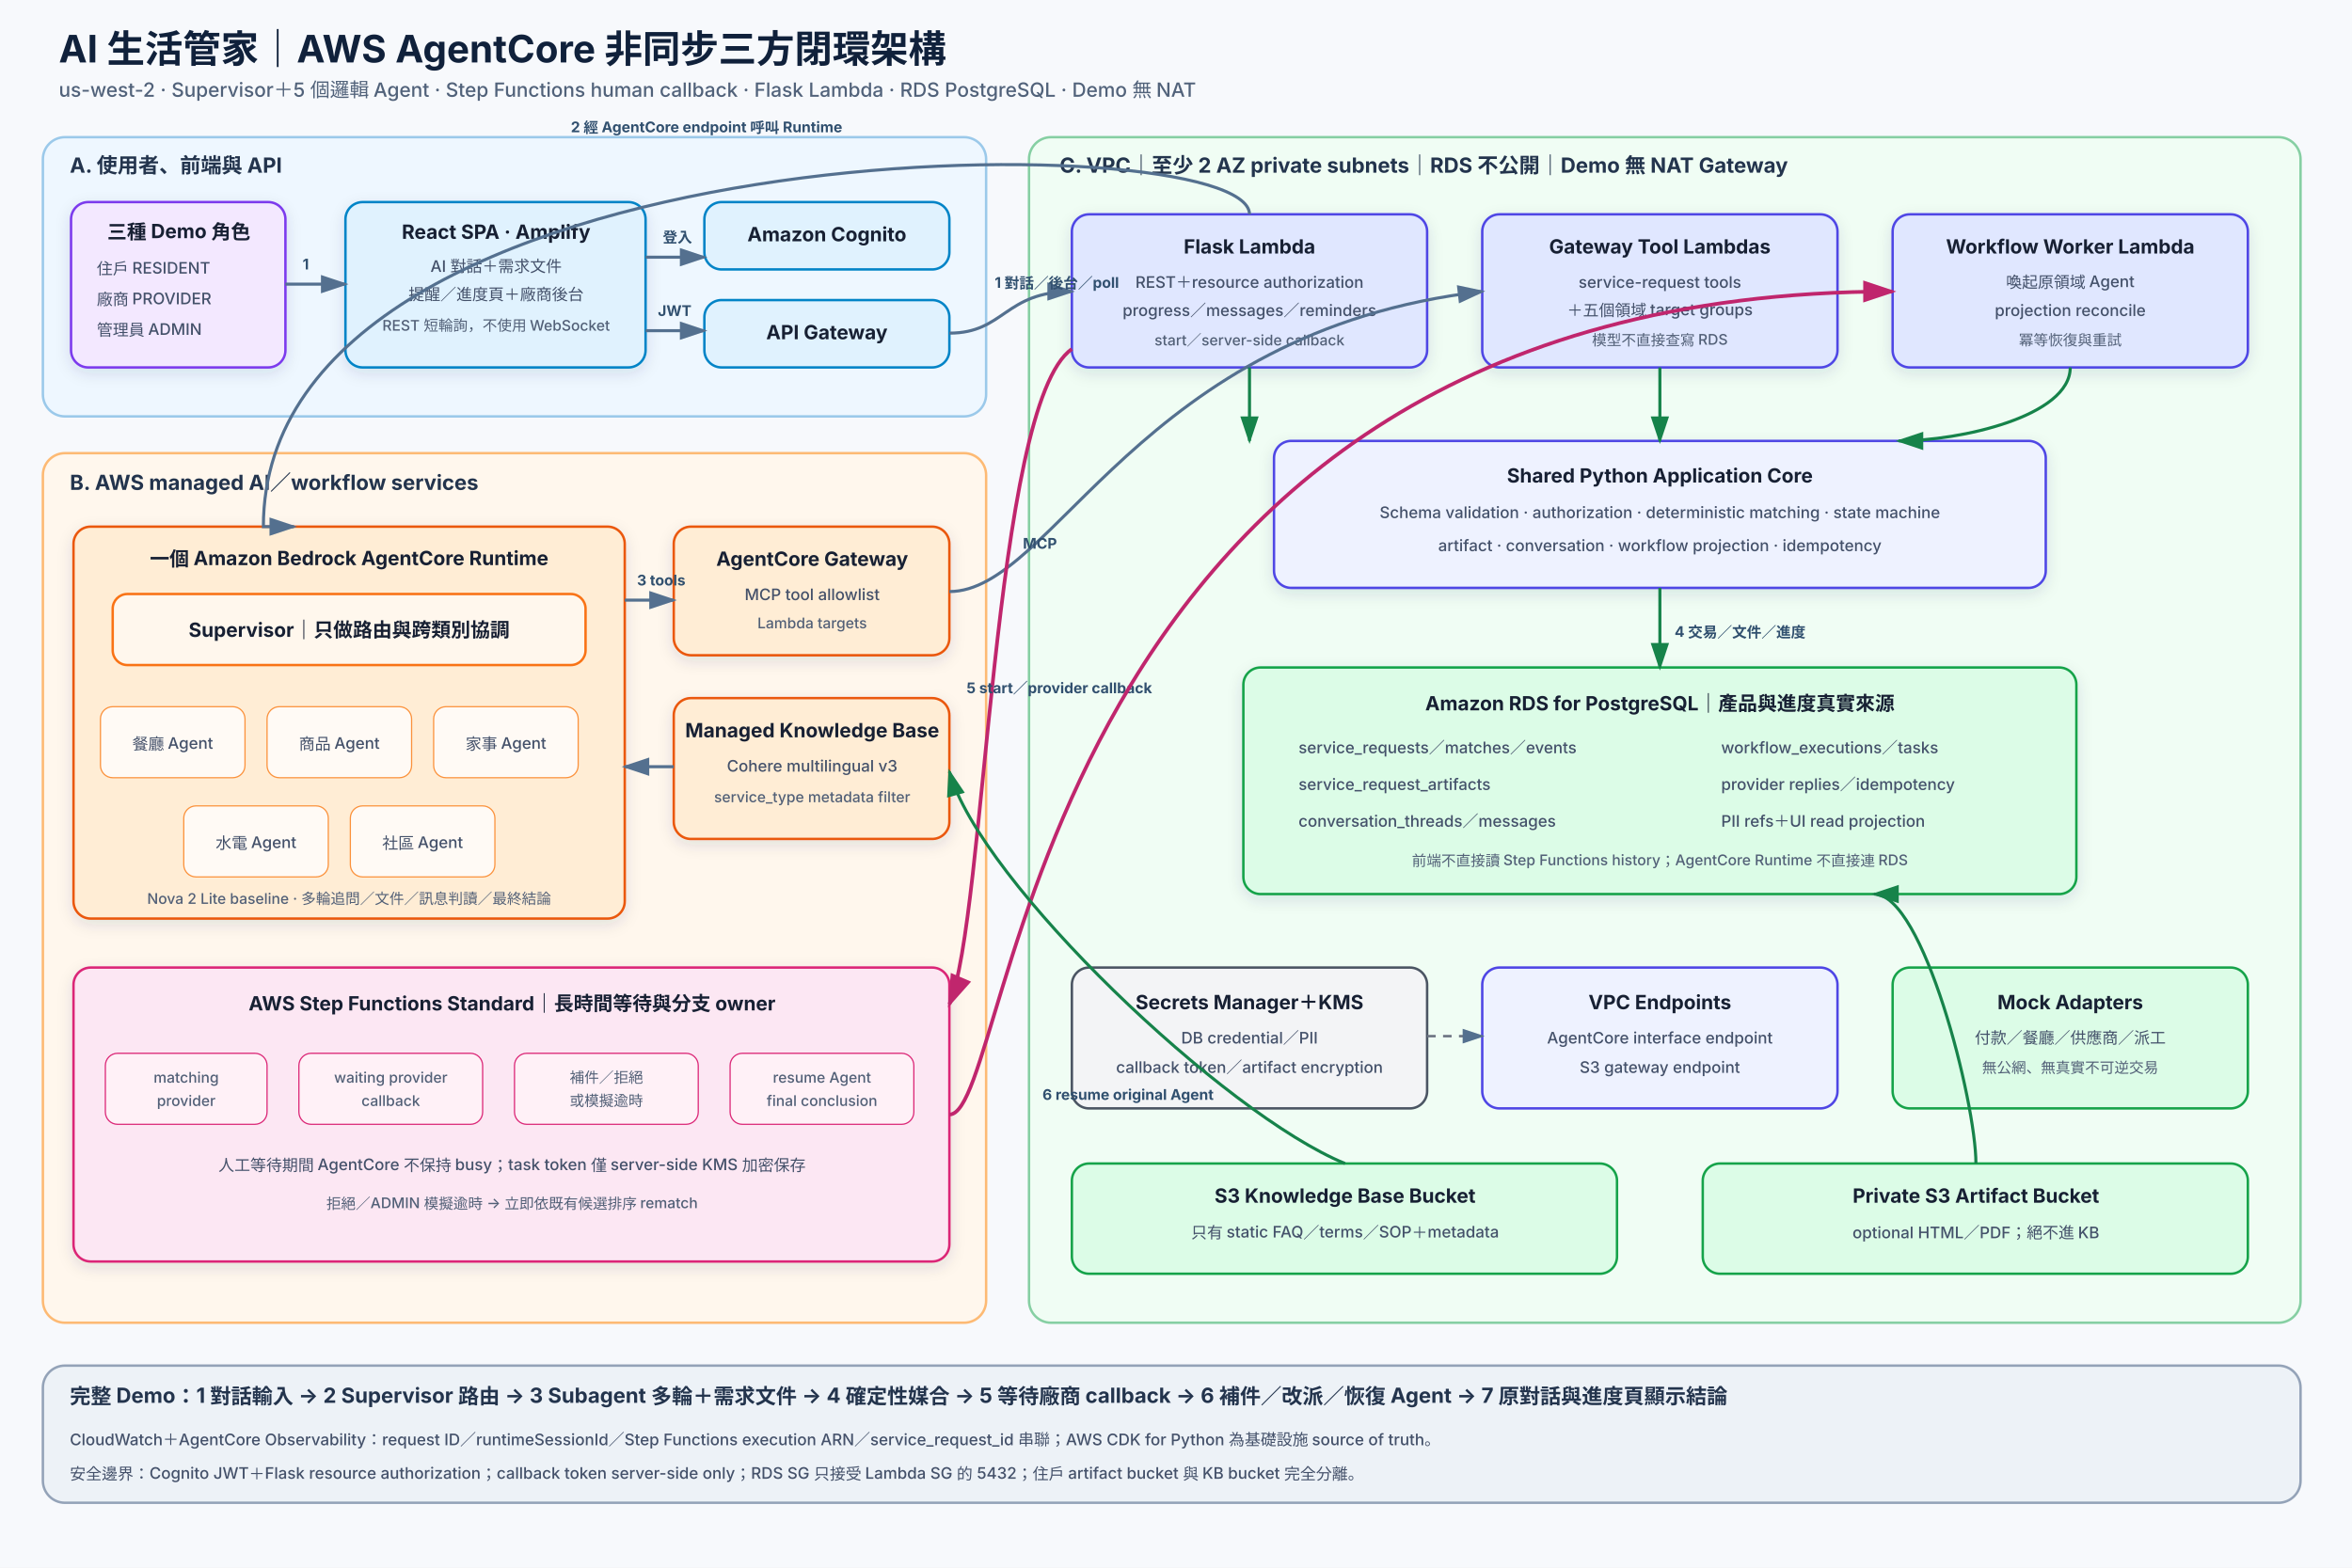
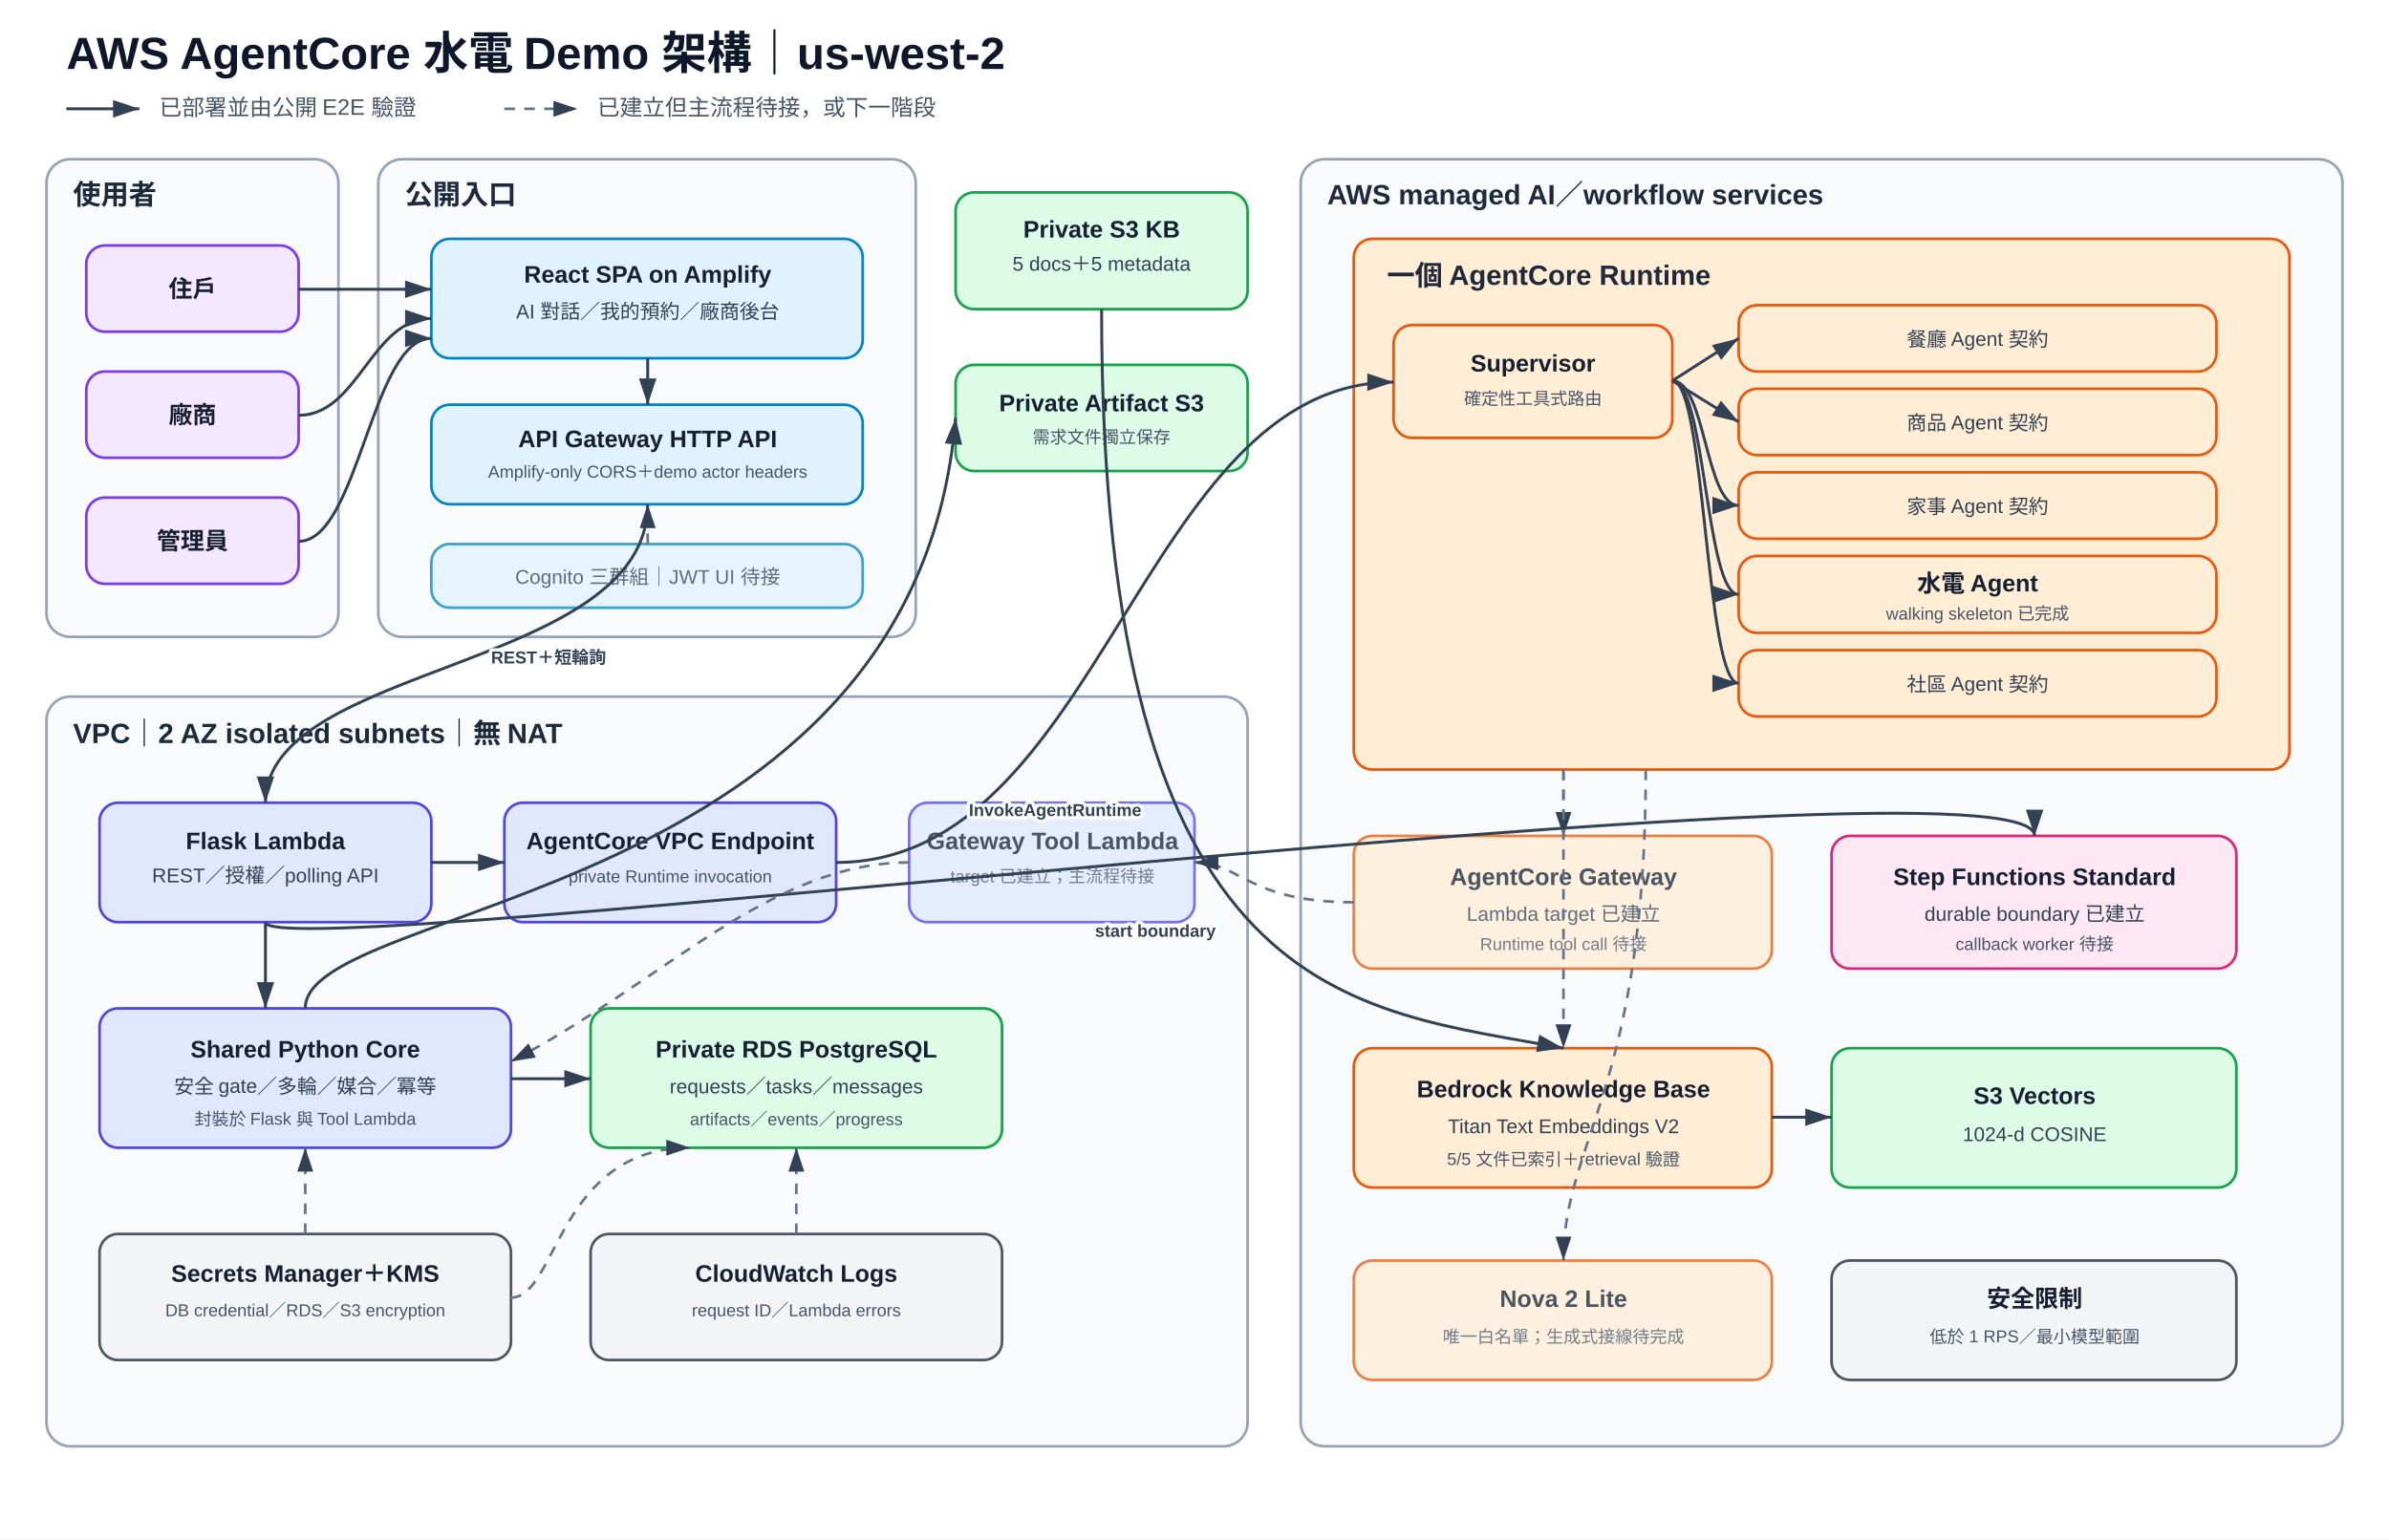
- <svg xmlns="http://www.w3.org/2000/svg" width="1920" height="1280" viewBox="0 0 1920 1280">
+ <svg xmlns="http://www.w3.org/2000/svg" width="1800" height="1160" viewBox="0 0 1800 1160" role="img" aria-labelledby="title desc">
  <defs>
+     <marker id="arrow" markerWidth="10" markerHeight="10" refX="9" refY="3" orient="auto" markerUnits="strokeWidth">
+       <path d="M0,0 L0,6 L9,3 z" fill="#334155" />
+     </marker>
    <style>
-       .title { font: 700 31px -apple-system, BlinkMacSystemFont, "Noto Sans TC", sans-serif; fill: #10213b; }
-       .subtitle { font: 500 16px -apple-system, BlinkMacSystemFont, "Noto Sans TC", sans-serif; fill: #51627a; }
-       .group { font: 700 17px -apple-system, BlinkMacSystemFont, "Noto Sans TC", sans-serif; fill: #23344d; }
-       .label { font: 700 16px -apple-system, BlinkMacSystemFont, "Noto Sans TC", sans-serif; fill: #172033; }
-       .small { font: 500 13px -apple-system, BlinkMacSystemFont, "Noto Sans TC", sans-serif; fill: #44516a; }
-       .tiny { font: 500 12px -apple-system, BlinkMacSystemFont, "Noto Sans TC", sans-serif; fill: #526077; }
-       .flow { font: 700 12px -apple-system, BlinkMacSystemFont, "Noto Sans TC", sans-serif; fill: #31506f; }
-       .card { stroke-width: 2; rx: 14; }
-       .arrow { fill: none; stroke: #54708f; stroke-width: 2.5; marker-end: url(#arrow); }
-       .callback { fill: none; stroke: #c0266d; stroke-width: 3; marker-end: url(#pinkArrow); }
-       .dataflow { fill: none; stroke: #16834a; stroke-width: 2.5; marker-end: url(#greenArrow); }
-       .dash { fill: none; stroke: #6b7280; stroke-width: 2; stroke-dasharray: 7 6; marker-end: url(#arrow); }
+       .title{font:700 34px Arial,"PingFang TC",sans-serif;fill:#0f172a}
+       .subtitle{font:500 17px Arial,"PingFang TC",sans-serif;fill:#475569}
+       .section{font:700 21px Arial,"PingFang TC",sans-serif;fill:#1e293b}
+       .node-title{font:700 18px Arial,"PingFang TC",sans-serif;fill:#172033}
+       .node-text{font:500 15px Arial,"PingFang TC",sans-serif;fill:#334155}
+       .small{font:500 13px Arial,"PingFang TC",sans-serif;fill:#475569}
+       .solid{fill:none;stroke:#334155;stroke-width:2.2;marker-end:url(#arrow)}
+       .dashed{fill:none;stroke:#64748b;stroke-width:2;stroke-dasharray:8 7;marker-end:url(#arrow)}
+       .label{font:600 13px Arial,"PingFang TC",sans-serif;fill:#334155;paint-order:stroke;stroke:#fff;stroke-width:5px;stroke-linejoin:round}
+       .section-box{fill:#f8fafc;stroke:#94a3b8;stroke-width:2;rx:18}
+       .actor{fill:#f3e8ff;stroke:#7c3aed;stroke-width:2;rx:14}
+       .edge{fill:#e0f2fe;stroke:#0284c7;stroke-width:2;rx:14}
+       .compute{fill:#e0e7ff;stroke:#4f46e5;stroke-width:2;rx:14}
+       .agent{fill:#ffedd5;stroke:#ea580c;stroke-width:2;rx:14}
+       .data{fill:#dcfce7;stroke:#16a34a;stroke-width:2;rx:14}
+       .workflow{fill:#fce7f3;stroke:#db2777;stroke-width:2;rx:14}
+       .security{fill:#f3f4f6;stroke:#4b5563;stroke-width:2;rx:14}
+       .planned{opacity:.76}
    </style>
-     <marker id="arrow" markerWidth="10" markerHeight="10" refX="8" refY="3" orient="auto">
-       <path d="M0,0 L0,6 L9,3 z" fill="#54708f" />
-     </marker>
-     <marker id="pinkArrow" markerWidth="10" markerHeight="10" refX="8" refY="3" orient="auto">
-       <path d="M0,0 L0,6 L9,3 z" fill="#c0266d" />
-     </marker>
-     <marker id="greenArrow" markerWidth="10" markerHeight="10" refX="8" refY="3" orient="auto">
-       <path d="M0,0 L0,6 L9,3 z" fill="#16834a" />
-     </marker>
-     <filter id="shadow" x="-10%" y="-10%" width="120%" height="130%">
-       <feDropShadow dx="0" dy="4" stdDeviation="6" flood-color="#243b5a" flood-opacity="0.12" />
-     </filter>
  </defs>
-   <rect width="1920" height="1280" fill="#f7f9fc" />
-   <text x="48" y="51" class="title">AI 生活管家｜AWS AgentCore 非同步三方閉環架構</text>
-   <text x="48" y="79" class="subtitle">us-west-2 · Supervisor＋5 個邏輯 Agent · Step Functions human callback · Flask Lambda · RDS PostgreSQL · Demo 無 NAT</text>
-   <rect x="35" y="112" width="770" height="228" rx="18" fill="#eef7ff" stroke="#9bc9ea" stroke-width="2" />
-   <text x="57" y="141" class="group">A. 使用者、前端與 API</text>
-   <rect class="card" x="58" y="165" width="175" height="135" fill="#f3e8ff" stroke="#7c3aed" filter="url(#shadow)" />
-   <text x="146" y="195" text-anchor="middle" class="label">三種 Demo 角色</text>
-   <text x="79" y="224" class="small">住戶 RESIDENT</text>
-   <text x="79" y="249" class="small">廠商 PROVIDER</text>
-   <text x="79" y="274" class="small">管理員 ADMIN</text>
-   <rect class="card" x="282" y="165" width="245" height="135" fill="#e0f2fe" stroke="#0284c7" filter="url(#shadow)" />
-   <text x="405" y="195" text-anchor="middle" class="label">React SPA · Amplify</text>
-   <text x="405" y="222" text-anchor="middle" class="small">AI 對話＋需求文件</text>
-   <text x="405" y="245" text-anchor="middle" class="small">提醒／進度頁＋廠商後台</text>
-   <text x="405" y="270" text-anchor="middle" class="tiny">REST 短輪詢，不使用 WebSocket</text>
-   <rect class="card" x="575" y="165" width="200" height="55" fill="#e0f2fe" stroke="#0284c7" />
-   <text x="675" y="197" text-anchor="middle" class="label">Amazon Cognito</text>
-   <rect class="card" x="575" y="245" width="200" height="55" fill="#e0f2fe" stroke="#0284c7" />
-   <text x="675" y="277" text-anchor="middle" class="label">API Gateway</text>
-   <rect x="35" y="370" width="770" height="710" rx="18" fill="#fff7ed" stroke="#fdba74" stroke-width="2" />
-   <text x="57" y="400" class="group">B. AWS managed AI／workflow services</text>
-   <rect class="card" x="60" y="430" width="450" height="320" fill="#ffedd5" stroke="#ea580c" filter="url(#shadow)" />
-   <text x="285" y="462" text-anchor="middle" class="label">一個 Amazon Bedrock AgentCore Runtime</text>
-   <rect x="92" y="485" width="386" height="58" rx="12" fill="#fff7ed" stroke="#f97316" stroke-width="2" />
-   <text x="285" y="520" text-anchor="middle" class="label">Supervisor｜只做路由與跨類別協調</text>
-   <rect x="82" y="577" width="118" height="58" rx="10" fill="#fffaf5" stroke="#fb923c" />
-   <text x="141" y="612" text-anchor="middle" class="small">餐廳 Agent</text>
-   <rect x="218" y="577" width="118" height="58" rx="10" fill="#fffaf5" stroke="#fb923c" />
-   <text x="277" y="612" text-anchor="middle" class="small">商品 Agent</text>
-   <rect x="354" y="577" width="118" height="58" rx="10" fill="#fffaf5" stroke="#fb923c" />
-   <text x="413" y="612" text-anchor="middle" class="small">家事 Agent</text>
-   <rect x="150" y="658" width="118" height="58" rx="10" fill="#fffaf5" stroke="#fb923c" />
-   <text x="209" y="693" text-anchor="middle" class="small">水電 Agent</text>
-   <rect x="286" y="658" width="118" height="58" rx="10" fill="#fffaf5" stroke="#fb923c" />
-   <text x="345" y="693" text-anchor="middle" class="small">社區 Agent</text>
-   <text x="285" y="738" text-anchor="middle" class="tiny">Nova 2 Lite baseline · 多輪追問／文件／訊息判讀／最終結論</text>
-   <rect class="card" x="550" y="430" width="225" height="105" fill="#ffedd5" stroke="#ea580c" filter="url(#shadow)" />
-   <text x="663" y="462" text-anchor="middle" class="label">AgentCore Gateway</text>
-   <text x="663" y="490" text-anchor="middle" class="small">MCP tool allowlist</text>
-   <text x="663" y="513" text-anchor="middle" class="tiny">Lambda targets</text>
-   <rect class="card" x="550" y="570" width="225" height="115" fill="#ffedd5" stroke="#ea580c" filter="url(#shadow)" />
-   <text x="663" y="602" text-anchor="middle" class="label">Managed Knowledge Base</text>
-   <text x="663" y="630" text-anchor="middle" class="small">Cohere multilingual v3</text>
-   <text x="663" y="655" text-anchor="middle" class="tiny">service_type metadata filter</text>
-   <rect class="card" x="60" y="790" width="715" height="240" fill="#fce7f3" stroke="#db2777" filter="url(#shadow)" />
-   <text x="418" y="825" text-anchor="middle" class="label">AWS Step Functions Standard｜長時間等待與分支 owner</text>
-   <rect x="86" y="860" width="132" height="58" rx="10" fill="#fff1f7" stroke="#db2777" />
-   <text x="152" y="884" text-anchor="middle" class="tiny">matching</text>
-   <text x="152" y="903" text-anchor="middle" class="tiny">provider</text>
-   <rect x="244" y="860" width="150" height="58" rx="10" fill="#fff1f7" stroke="#db2777" />
-   <text x="319" y="884" text-anchor="middle" class="tiny">waiting provider</text>
-   <text x="319" y="903" text-anchor="middle" class="tiny">callback</text>
-   <rect x="420" y="860" width="150" height="58" rx="10" fill="#fff1f7" stroke="#db2777" />
-   <text x="495" y="884" text-anchor="middle" class="tiny">補件／拒絕</text>
-   <text x="495" y="903" text-anchor="middle" class="tiny">或模擬逾時</text>
-   <rect x="596" y="860" width="150" height="58" rx="10" fill="#fff1f7" stroke="#db2777" />
-   <text x="671" y="884" text-anchor="middle" class="tiny">resume Agent</text>
-   <text x="671" y="903" text-anchor="middle" class="tiny">final conclusion</text>
-   <text x="418" y="956" text-anchor="middle" class="small">人工等待期間 AgentCore 不保持 busy；task token 僅 server-side KMS 加密保存</text>
-   <text x="418" y="987" text-anchor="middle" class="tiny">拒絕／ADMIN 模擬逾時 → 立即依既有候選排序 rematch</text>
-   <rect x="840" y="112" width="1038" height="968" rx="18" fill="#f0fdf4" stroke="#86cfa3" stroke-width="2" />
-   <text x="865" y="141" class="group">C. VPC｜至少 2 AZ private subnets｜RDS 不公開｜Demo 無 NAT Gateway</text>
-   <rect class="card" x="875" y="175" width="290" height="125" fill="#e0e7ff" stroke="#4f46e5" filter="url(#shadow)" />
-   <text x="1020" y="207" text-anchor="middle" class="label">Flask Lambda</text>
-   <text x="1020" y="235" text-anchor="middle" class="small">REST＋resource authorization</text>
-   <text x="1020" y="258" text-anchor="middle" class="small">progress／messages／reminders</text>
-   <text x="1020" y="282" text-anchor="middle" class="tiny">start／server-side callback</text>
-   <rect class="card" x="1210" y="175" width="290" height="125" fill="#e0e7ff" stroke="#4f46e5" filter="url(#shadow)" />
-   <text x="1355" y="207" text-anchor="middle" class="label">Gateway Tool Lambdas</text>
-   <text x="1355" y="235" text-anchor="middle" class="small">service-request tools</text>
-   <text x="1355" y="258" text-anchor="middle" class="small">＋五個領域 target groups</text>
-   <text x="1355" y="282" text-anchor="middle" class="tiny">模型不直接查寫 RDS</text>
-   <rect class="card" x="1545" y="175" width="290" height="125" fill="#e0e7ff" stroke="#4f46e5" filter="url(#shadow)" />
-   <text x="1690" y="207" text-anchor="middle" class="label">Workflow Worker Lambda</text>
-   <text x="1690" y="235" text-anchor="middle" class="small">喚起原領域 Agent</text>
-   <text x="1690" y="258" text-anchor="middle" class="small">projection reconcile</text>
-   <text x="1690" y="282" text-anchor="middle" class="tiny">冪等恢復與重試</text>
-   <rect class="card" x="1040" y="360" width="630" height="120" fill="#eef2ff" stroke="#4f46e5" filter="url(#shadow)" />
-   <text x="1355" y="394" text-anchor="middle" class="label">Shared Python Application Core</text>
-   <text x="1355" y="423" text-anchor="middle" class="small">Schema validation · authorization · deterministic matching · state machine</text>
-   <text x="1355" y="450" text-anchor="middle" class="small">artifact · conversation · workflow projection · idempotency</text>
-   <rect class="card" x="1015" y="545" width="680" height="185" fill="#dcfce7" stroke="#16a34a" filter="url(#shadow)" />
-   <text x="1355" y="580" text-anchor="middle" class="label">Amazon RDS for PostgreSQL｜產品與進度真實來源</text>
-   <text x="1060" y="615" class="small">service_requests／matches／events</text>
-   <text x="1060" y="645" class="small">service_request_artifacts</text>
-   <text x="1060" y="675" class="small">conversation_threads／messages</text>
-   <text x="1405" y="615" class="small">workflow_executions／tasks</text>
-   <text x="1405" y="645" class="small">provider replies／idempotency</text>
-   <text x="1405" y="675" class="small">PII refs＋UI read projection</text>
-   <text x="1355" y="707" text-anchor="middle" class="tiny">前端不直接讀 Step Functions history；AgentCore Runtime 不直接連 RDS</text>
-   <rect class="card" x="875" y="790" width="290" height="115" fill="#f3f4f6" stroke="#4b5563" />
-   <text x="1020" y="824" text-anchor="middle" class="label">Secrets Manager＋KMS</text>
-   <text x="1020" y="852" text-anchor="middle" class="small">DB credential／PII</text>
-   <text x="1020" y="876" text-anchor="middle" class="small">callback token／artifact encryption</text>
-   <rect class="card" x="1210" y="790" width="290" height="115" fill="#eef2ff" stroke="#4f46e5" />
-   <text x="1355" y="824" text-anchor="middle" class="label">VPC Endpoints</text>
-   <text x="1355" y="852" text-anchor="middle" class="small">AgentCore interface endpoint</text>
-   <text x="1355" y="876" text-anchor="middle" class="small">S3 gateway endpoint</text>
-   <rect class="card" x="1545" y="790" width="290" height="115" fill="#dcfce7" stroke="#16a34a" />
-   <text x="1690" y="824" text-anchor="middle" class="label">Mock Adapters</text>
-   <text x="1690" y="852" text-anchor="middle" class="small">付款／餐廳／供應商／派工</text>
-   <text x="1690" y="876" text-anchor="middle" class="tiny">無公網、無真實不可逆交易</text>
-   <rect class="card" x="875" y="950" width="445" height="90" fill="#dcfce7" stroke="#16a34a" />
-   <text x="1098" y="982" text-anchor="middle" class="label">S3 Knowledge Base Bucket</text>
-   <text x="1098" y="1011" text-anchor="middle" class="small">只有 static FAQ／terms／SOP＋metadata</text>
-   <rect class="card" x="1390" y="950" width="445" height="90" fill="#dcfce7" stroke="#16a34a" />
-   <text x="1613" y="982" text-anchor="middle" class="label">Private S3 Artifact Bucket</text>
-   <text x="1613" y="1011" text-anchor="middle" class="small">optional HTML／PDF；絕不進 KB</text>
-   <path class="arrow" d="M233 232 H282" />
-   <text x="247" y="220" class="flow">1</text>
-   <path class="arrow" d="M527 210 H575" />
-   <text x="541" y="198" class="flow">登入</text>
-   <path class="arrow" d="M527 270 H575" />
-   <text x="537" y="258" class="flow">JWT</text>
-   <path class="arrow" d="M775 272 C820 272 820 238 875 238" />
-   <text x="812" y="235" class="flow">1 對話／後台／poll</text>
-   <path class="arrow" d="M1020 175 C1020 100 215 100 215 430 H240" />
-   <text x="466" y="108" class="flow">2 經 AgentCore endpoint 呼叫 Runtime</text>
-   <path class="arrow" d="M510 490 H550" />
-   <text x="520" y="478" class="flow">3 tools</text>
-   <path class="arrow" d="M550 626 H510" />
-   <path class="arrow" d="M775 483 C860 483 930 270 1210 238" />
-   <text x="835" y="448" class="flow">MCP</text>
-   <path class="dataflow" d="M1020 300 V360" />
-   <path class="dataflow" d="M1355 300 V360" />
-   <path class="dataflow" d="M1690 300 C1690 340 1600 360 1550 360" />
-   <path class="dataflow" d="M1355 480 V545" />
-   <text x="1367" y="520" class="flow">4 交易／文件／進度</text>
-   <path class="callback" d="M875 285 C810 330 805 750 775 820" />
-   <text x="789" y="566" class="flow">5 start／provider callback</text>
-   <path class="callback" d="M775 910 C830 910 835 238 1545 238" />
-   <text x="851" y="898" class="flow">6 resume original Agent</text>
-   <path class="dataflow" d="M1098 950 C1000 910 800 720 775 630" />
-   <path class="dataflow" d="M1613 950 C1613 900 1570 730 1530 730" />
-   <path class="dash" d="M1165 846 H1210" />
-   <rect x="35" y="1115" width="1843" height="112" rx="18" fill="#edf2f7" stroke="#94a3b8" stroke-width="2" />
-   <text x="57" y="1146" class="group">完整 Demo：1 對話輸入 → 2 Supervisor 路由 → 3 Subagent 多輪＋需求文件 → 4 確定性媒合 → 5 等待廠商 callback → 6 補件／改派／恢復 Agent → 7 原對話與進度頁顯示結論</text>
-   <text x="57" y="1180" class="small">CloudWatch＋AgentCore Observability：request ID／runtimeSessionId／Step Functions execution ARN／service_request_id 串聯；AWS CDK for Python 為基礎設施 source of truth。</text>
-   <text x="57" y="1208" class="small">安全邊界：Cognito JWT＋Flask resource authorization；callback token server-side only；RDS SG 只接受 Lambda SG 的 5432；住戶 artifact bucket 與 KB bucket 完全分離。</text>
+   <rect width="1800" height="1160" fill="#ffffff" />
+   <text x="50" y="52" class="title">AWS AgentCore 水電 Demo 架構｜us-west-2</text>
+   <line x1="50" y1="82" x2="105" y2="82" class="solid" />
+   <text x="120" y="87" class="subtitle">已部署並由公開 E2E 驗證</text>
+   <line x1="380" y1="82" x2="435" y2="82" class="dashed" />
+   <text x="450" y="87" class="subtitle">已建立但主流程待接，或下一階段</text>
+   <rect x="35" y="120" width="220" height="360" class="section-box" />
+   <text x="55" y="154" class="section">使用者</text>
+   <rect x="65" y="185" width="160" height="65" class="actor" />
+   <text x="145" y="224" text-anchor="middle" class="node-title">住戶</text>
+   <rect x="65" y="280" width="160" height="65" class="actor" />
+   <text x="145" y="319" text-anchor="middle" class="node-title">廠商</text>
+   <rect x="65" y="375" width="160" height="65" class="actor" />
+   <text x="145" y="414" text-anchor="middle" class="node-title">管理員</text>
+   <rect x="285" y="120" width="405" height="360" class="section-box" />
+   <text x="305" y="154" class="section">公開入口</text>
+   <rect x="325" y="180" width="325" height="90" class="edge" />
+   <text x="488" y="213" text-anchor="middle" class="node-title">React SPA on Amplify</text>
+   <text x="488" y="240" text-anchor="middle" class="node-text">AI 對話／我的預約／廠商後台</text>
+   <rect x="325" y="305" width="325" height="75" class="edge" />
+   <text x="488" y="337" text-anchor="middle" class="node-title">API Gateway HTTP API</text>
+   <text x="488" y="360" text-anchor="middle" class="small">Amplify-only CORS＋demo actor headers</text>
+   <g class="planned">
+     <rect x="325" y="410" width="325" height="48" class="edge" />
+     <text x="488" y="440" text-anchor="middle" class="node-text">Cognito 三群組｜JWT UI 待接</text>
+   </g>
+   <rect x="720" y="145" width="220" height="88" class="data" />
+   <text x="830" y="179" text-anchor="middle" class="node-title">Private S3 KB</text>
+   <text x="830" y="204" text-anchor="middle" class="node-text">5 docs＋5 metadata</text>
+   <rect x="720" y="275" width="220" height="80" class="data" />
+   <text x="830" y="310" text-anchor="middle" class="node-title">Private Artifact S3</text>
+   <text x="830" y="334" text-anchor="middle" class="small">需求文件獨立保存</text>
+   <rect x="35" y="525" width="905" height="565" class="section-box" />
+   <text x="55" y="560" class="section">VPC｜2 AZ isolated subnets｜無 NAT</text>
+   <rect x="75" y="605" width="250" height="90" class="compute" />
+   <text x="200" y="640" text-anchor="middle" class="node-title">Flask Lambda</text>
+   <text x="200" y="665" text-anchor="middle" class="node-text">REST／授權／polling API</text>
+   <rect x="380" y="605" width="250" height="90" class="compute" />
+   <text x="505" y="640" text-anchor="middle" class="node-title">AgentCore VPC Endpoint</text>
+   <text x="505" y="665" text-anchor="middle" class="small">private Runtime invocation</text>
+   <g class="planned">
+     <rect x="685" y="605" width="215" height="90" class="compute" />
+     <text x="793" y="640" text-anchor="middle" class="node-title">Gateway Tool Lambda</text>
+     <text x="793" y="665" text-anchor="middle" class="small">target 已建立；主流程待接</text>
+   </g>
+   <rect x="75" y="760" width="310" height="105" class="compute" />
+   <text x="230" y="797" text-anchor="middle" class="node-title">Shared Python Core</text>
+   <text x="230" y="824" text-anchor="middle" class="node-text">安全 gate／多輪／媒合／冪等</text>
+   <text x="230" y="848" text-anchor="middle" class="small">封裝於 Flask 與 Tool Lambda</text>
+   <rect x="445" y="760" width="310" height="105" class="data" />
+   <text x="600" y="797" text-anchor="middle" class="node-title">Private RDS PostgreSQL</text>
+   <text x="600" y="824" text-anchor="middle" class="node-text">requests／tasks／messages</text>
+   <text x="600" y="848" text-anchor="middle" class="small">artifacts／events／progress</text>
+   <rect x="75" y="930" width="310" height="95" class="security" />
+   <text x="230" y="966" text-anchor="middle" class="node-title">Secrets Manager＋KMS</text>
+   <text x="230" y="992" text-anchor="middle" class="small">DB credential／RDS／S3 encryption</text>
+   <rect x="445" y="930" width="310" height="95" class="security" />
+   <text x="600" y="966" text-anchor="middle" class="node-title">CloudWatch Logs</text>
+   <text x="600" y="992" text-anchor="middle" class="small">request ID／Lambda errors</text>
+   <rect x="980" y="120" width="785" height="970" class="section-box" />
+   <text x="1000" y="154" class="section">AWS managed AI／workflow services</text>
+   <rect x="1020" y="180" width="705" height="400" class="agent" />
+   <text x="1045" y="215" class="section">一個 AgentCore Runtime</text>
+   <rect x="1050" y="245" width="210" height="85" class="agent" />
+   <text x="1155" y="280" text-anchor="middle" class="node-title">Supervisor</text>
+   <text x="1155" y="305" text-anchor="middle" class="small">確定性工具式路由</text>
+   <rect x="1310" y="230" width="360" height="50" class="agent" />
+   <text x="1490" y="261" text-anchor="middle" class="node-text">餐廳 Agent 契約</text>
+   <rect x="1310" y="293" width="360" height="50" class="agent" />
+   <text x="1490" y="324" text-anchor="middle" class="node-text">商品 Agent 契約</text>
+   <rect x="1310" y="356" width="360" height="50" class="agent" />
+   <text x="1490" y="387" text-anchor="middle" class="node-text">家事 Agent 契約</text>
+   <rect x="1310" y="419" width="360" height="58" class="agent" />
+   <text x="1490" y="446" text-anchor="middle" class="node-title">水電 Agent</text>
+   <text x="1490" y="467" text-anchor="middle" class="small">walking skeleton 已完成</text>
+   <rect x="1310" y="490" width="360" height="50" class="agent" />
+   <text x="1490" y="521" text-anchor="middle" class="node-text">社區 Agent 契約</text>
+   <g class="planned">
+     <rect x="1020" y="630" width="315" height="100" class="agent" />
+     <text x="1178" y="667" text-anchor="middle" class="node-title">AgentCore Gateway</text>
+     <text x="1178" y="694" text-anchor="middle" class="node-text">Lambda target 已建立</text>
+     <text x="1178" y="716" text-anchor="middle" class="small">Runtime tool call 待接</text>
+   </g>
+   <rect x="1380" y="630" width="305" height="100" class="workflow" />
+   <text x="1533" y="667" text-anchor="middle" class="node-title">Step Functions Standard</text>
+   <text x="1533" y="694" text-anchor="middle" class="node-text">durable boundary 已建立</text>
+   <text x="1533" y="716" text-anchor="middle" class="small">callback worker 待接</text>
+   <rect x="1020" y="790" width="315" height="105" class="agent" />
+   <text x="1178" y="827" text-anchor="middle" class="node-title">Bedrock Knowledge Base</text>
+   <text x="1178" y="854" text-anchor="middle" class="node-text">Titan Text Embeddings V2</text>
+   <text x="1178" y="878" text-anchor="middle" class="small">5/5 文件已索引＋retrieval 驗證</text>
+   <rect x="1380" y="790" width="305" height="105" class="data" />
+   <text x="1533" y="832" text-anchor="middle" class="node-title">S3 Vectors</text>
+   <text x="1533" y="860" text-anchor="middle" class="node-text">1024-d COSINE</text>
+   <g class="planned">
+     <rect x="1020" y="950" width="315" height="90" class="agent" />
+     <text x="1178" y="985" text-anchor="middle" class="node-title">Nova 2 Lite</text>
+     <text x="1178" y="1012" text-anchor="middle" class="small">唯一白名單；生成式接線待完成</text>
+   </g>
+   <rect x="1380" y="950" width="305" height="90" class="security" />
+   <text x="1533" y="985" text-anchor="middle" class="node-title">安全限制</text>
+   <text x="1533" y="1012" text-anchor="middle" class="small">低於 1 RPS／最小模型範圍</text>
+   <path d="M225 218 C270 218 280 218 325 218" class="solid" />
+   <path d="M225 313 C270 313 280 240 325 240" class="solid" />
+   <path d="M225 408 C270 408 280 255 325 255" class="solid" />
+   <path d="M488 270 L488 305" class="solid" />
+   <path d="M488 410 L488 380" class="dashed" />
+   <path d="M488 380 C488 505 200 500 200 605" class="solid" />
+   <text x="370" y="500" class="label">REST＋短輪詢</text>
+   <path d="M325 650 L380 650" class="solid" />
+   <path d="M630 650 C830 650 860 288 1050 288" class="solid" />
+   <text x="730" y="615" class="label">InvokeAgentRuntime</text>
+   <path d="M200 695 L200 760" class="solid" />
+   <path d="M385 813 L445 813" class="solid" />
+   <path d="M230 760 C230 680 690 680 720 315" class="solid" />
+   <path d="M200 695 C200 730 1533 560 1533 630" class="solid" />
+   <text x="825" y="706" class="label">start boundary</text>
+   <path d="M230 930 L230 865" class="dashed" />
+   <path d="M385 978 C420 978 420 865 520 865" class="dashed" />
+   <path d="M600 930 L600 865" class="dashed" />
+   <path d="M1260 287 L1310 255" class="solid" />
+   <path d="M1260 287 L1310 318" class="solid" />
+   <path d="M1260 287 C1285 287 1285 381 1310 381" class="solid" />
+   <path d="M1260 287 C1285 287 1285 448 1310 448" class="solid" />
+   <path d="M1260 287 C1285 287 1285 515 1310 515" class="solid" />
+   <path d="M1178 580 L1178 630" class="dashed" />
+   <path d="M1020 680 C940 680 935 650 900 650" class="dashed" />
+   <path d="M685 650 C580 650 500 740 385 800" class="dashed" />
+   <path d="M830 233 C830 760 1020 760 1178 790" class="solid" />
+   <path d="M1335 842 L1380 842" class="solid" />
+   <path d="M1178 580 L1178 790" class="dashed" />
+   <path d="M1240 580 C1240 820 1178 860 1178 950" class="dashed" />
</svg>
